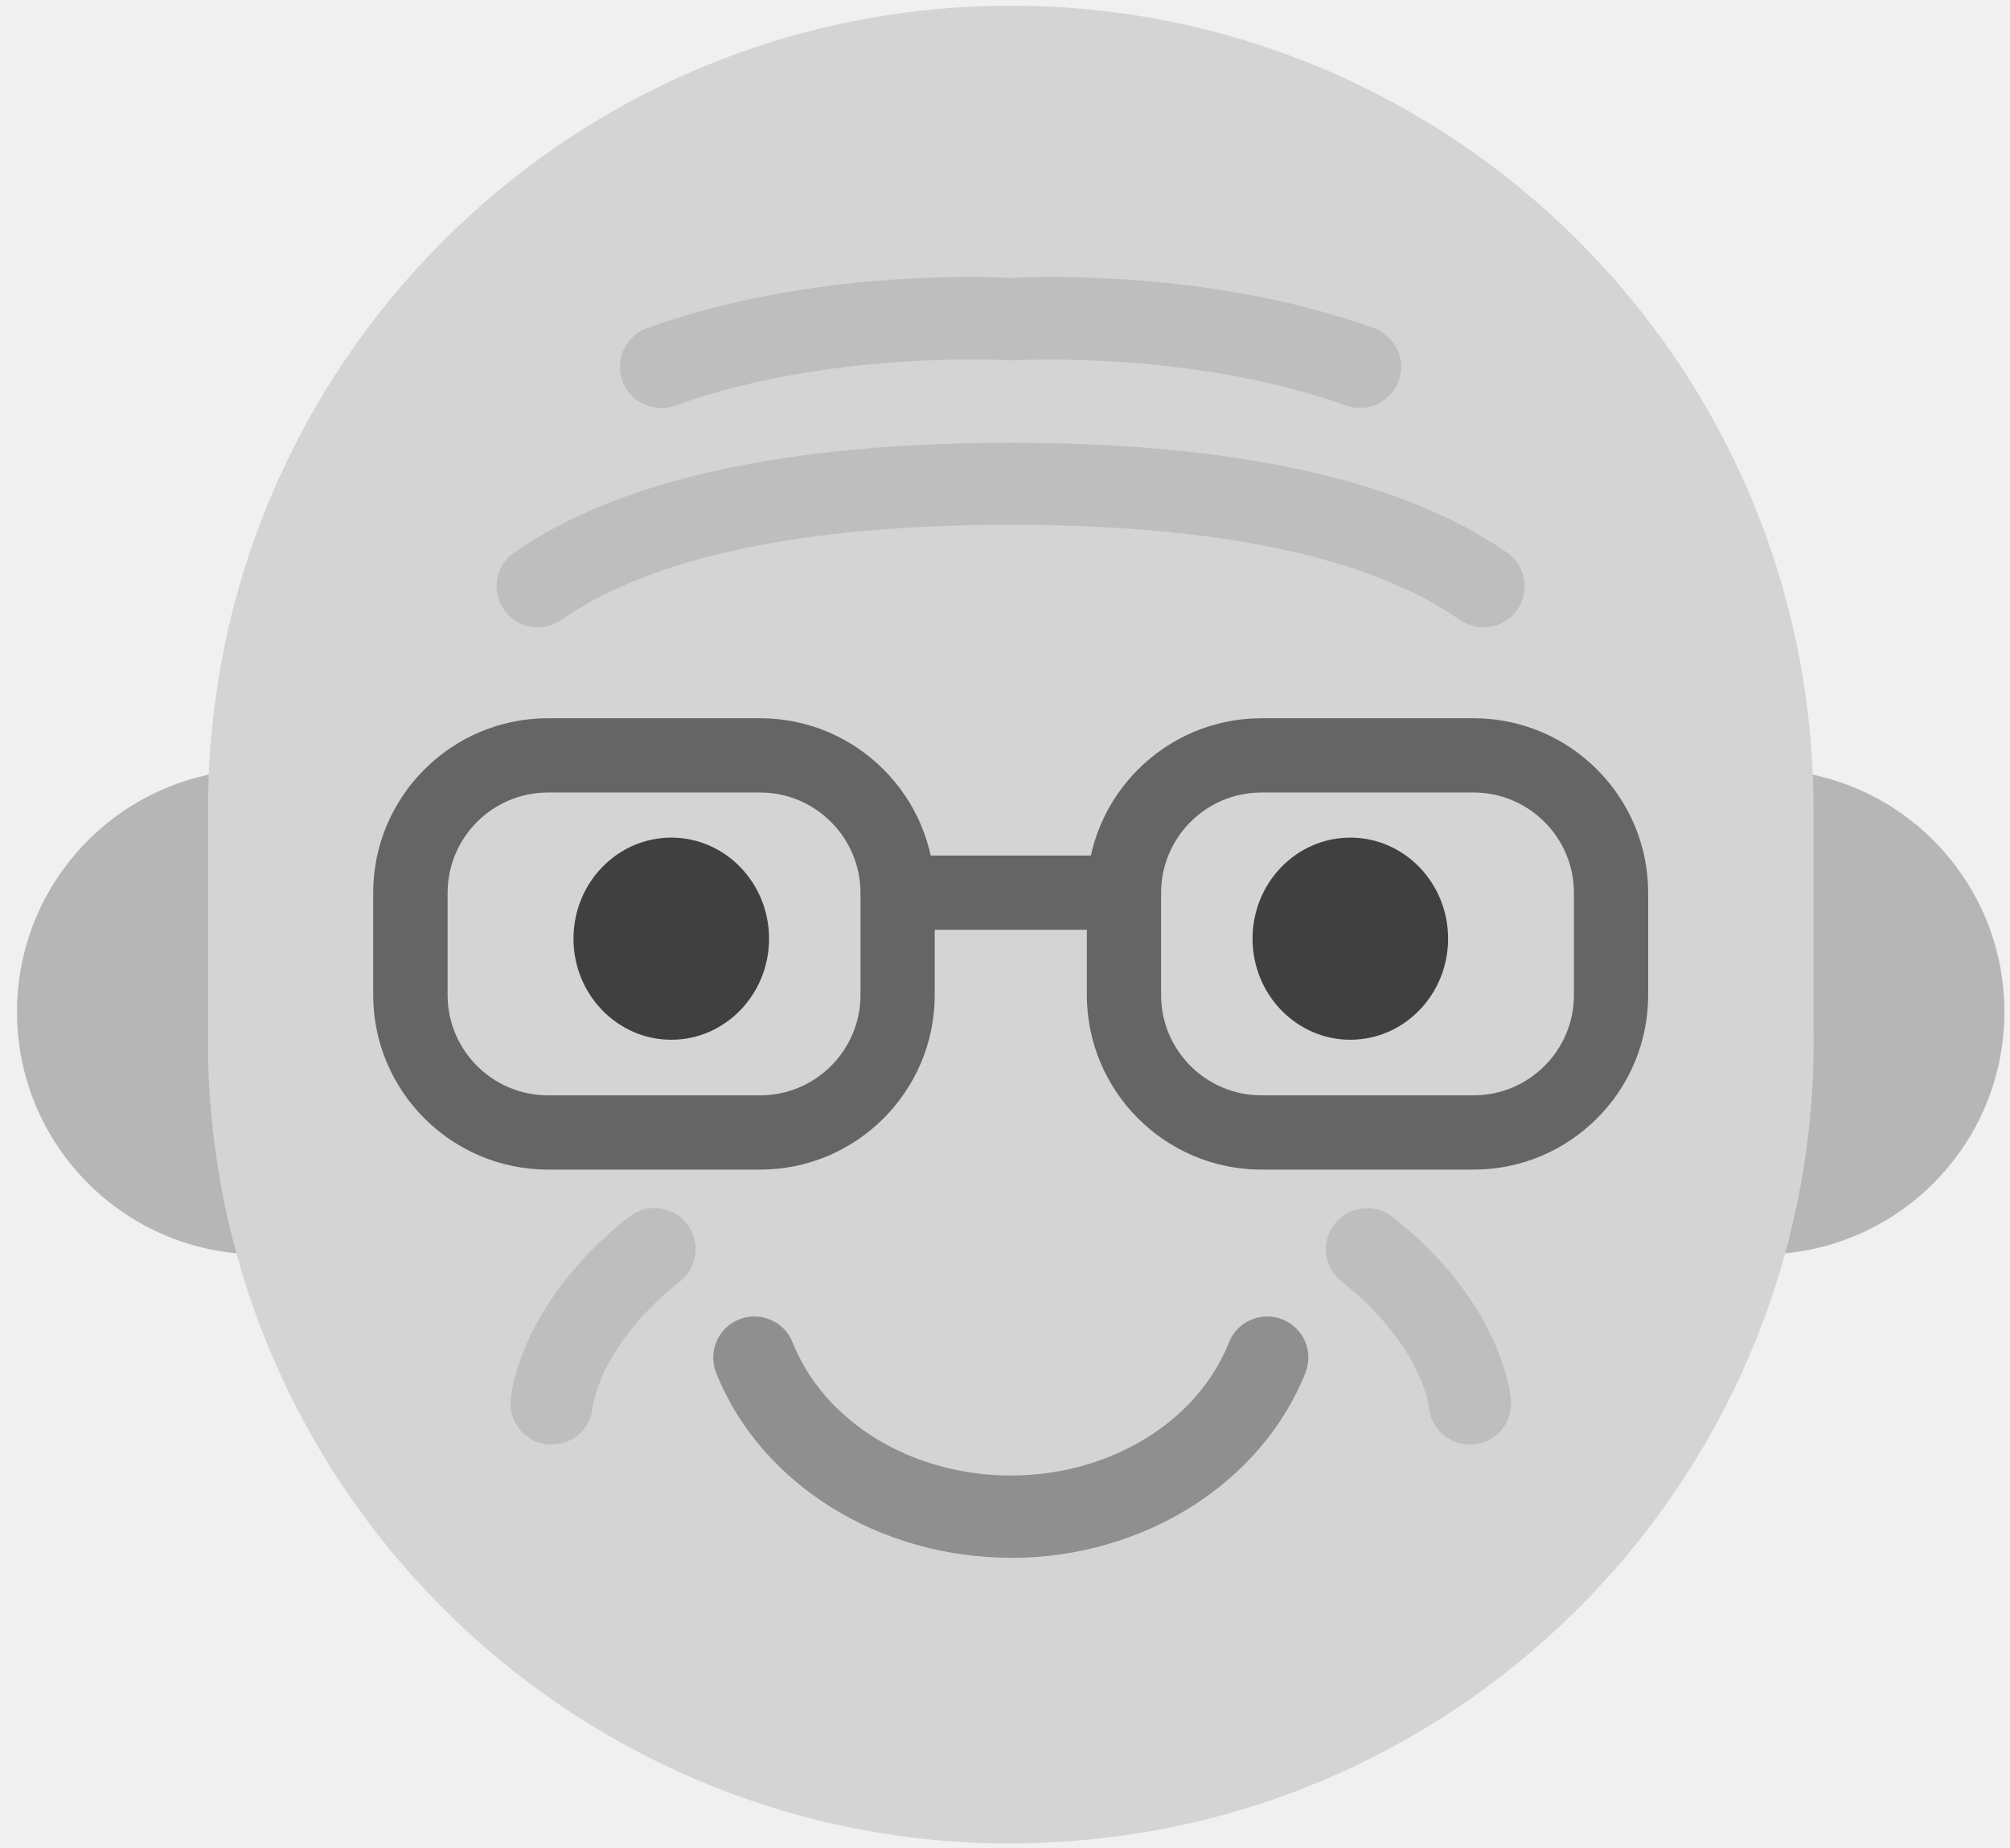
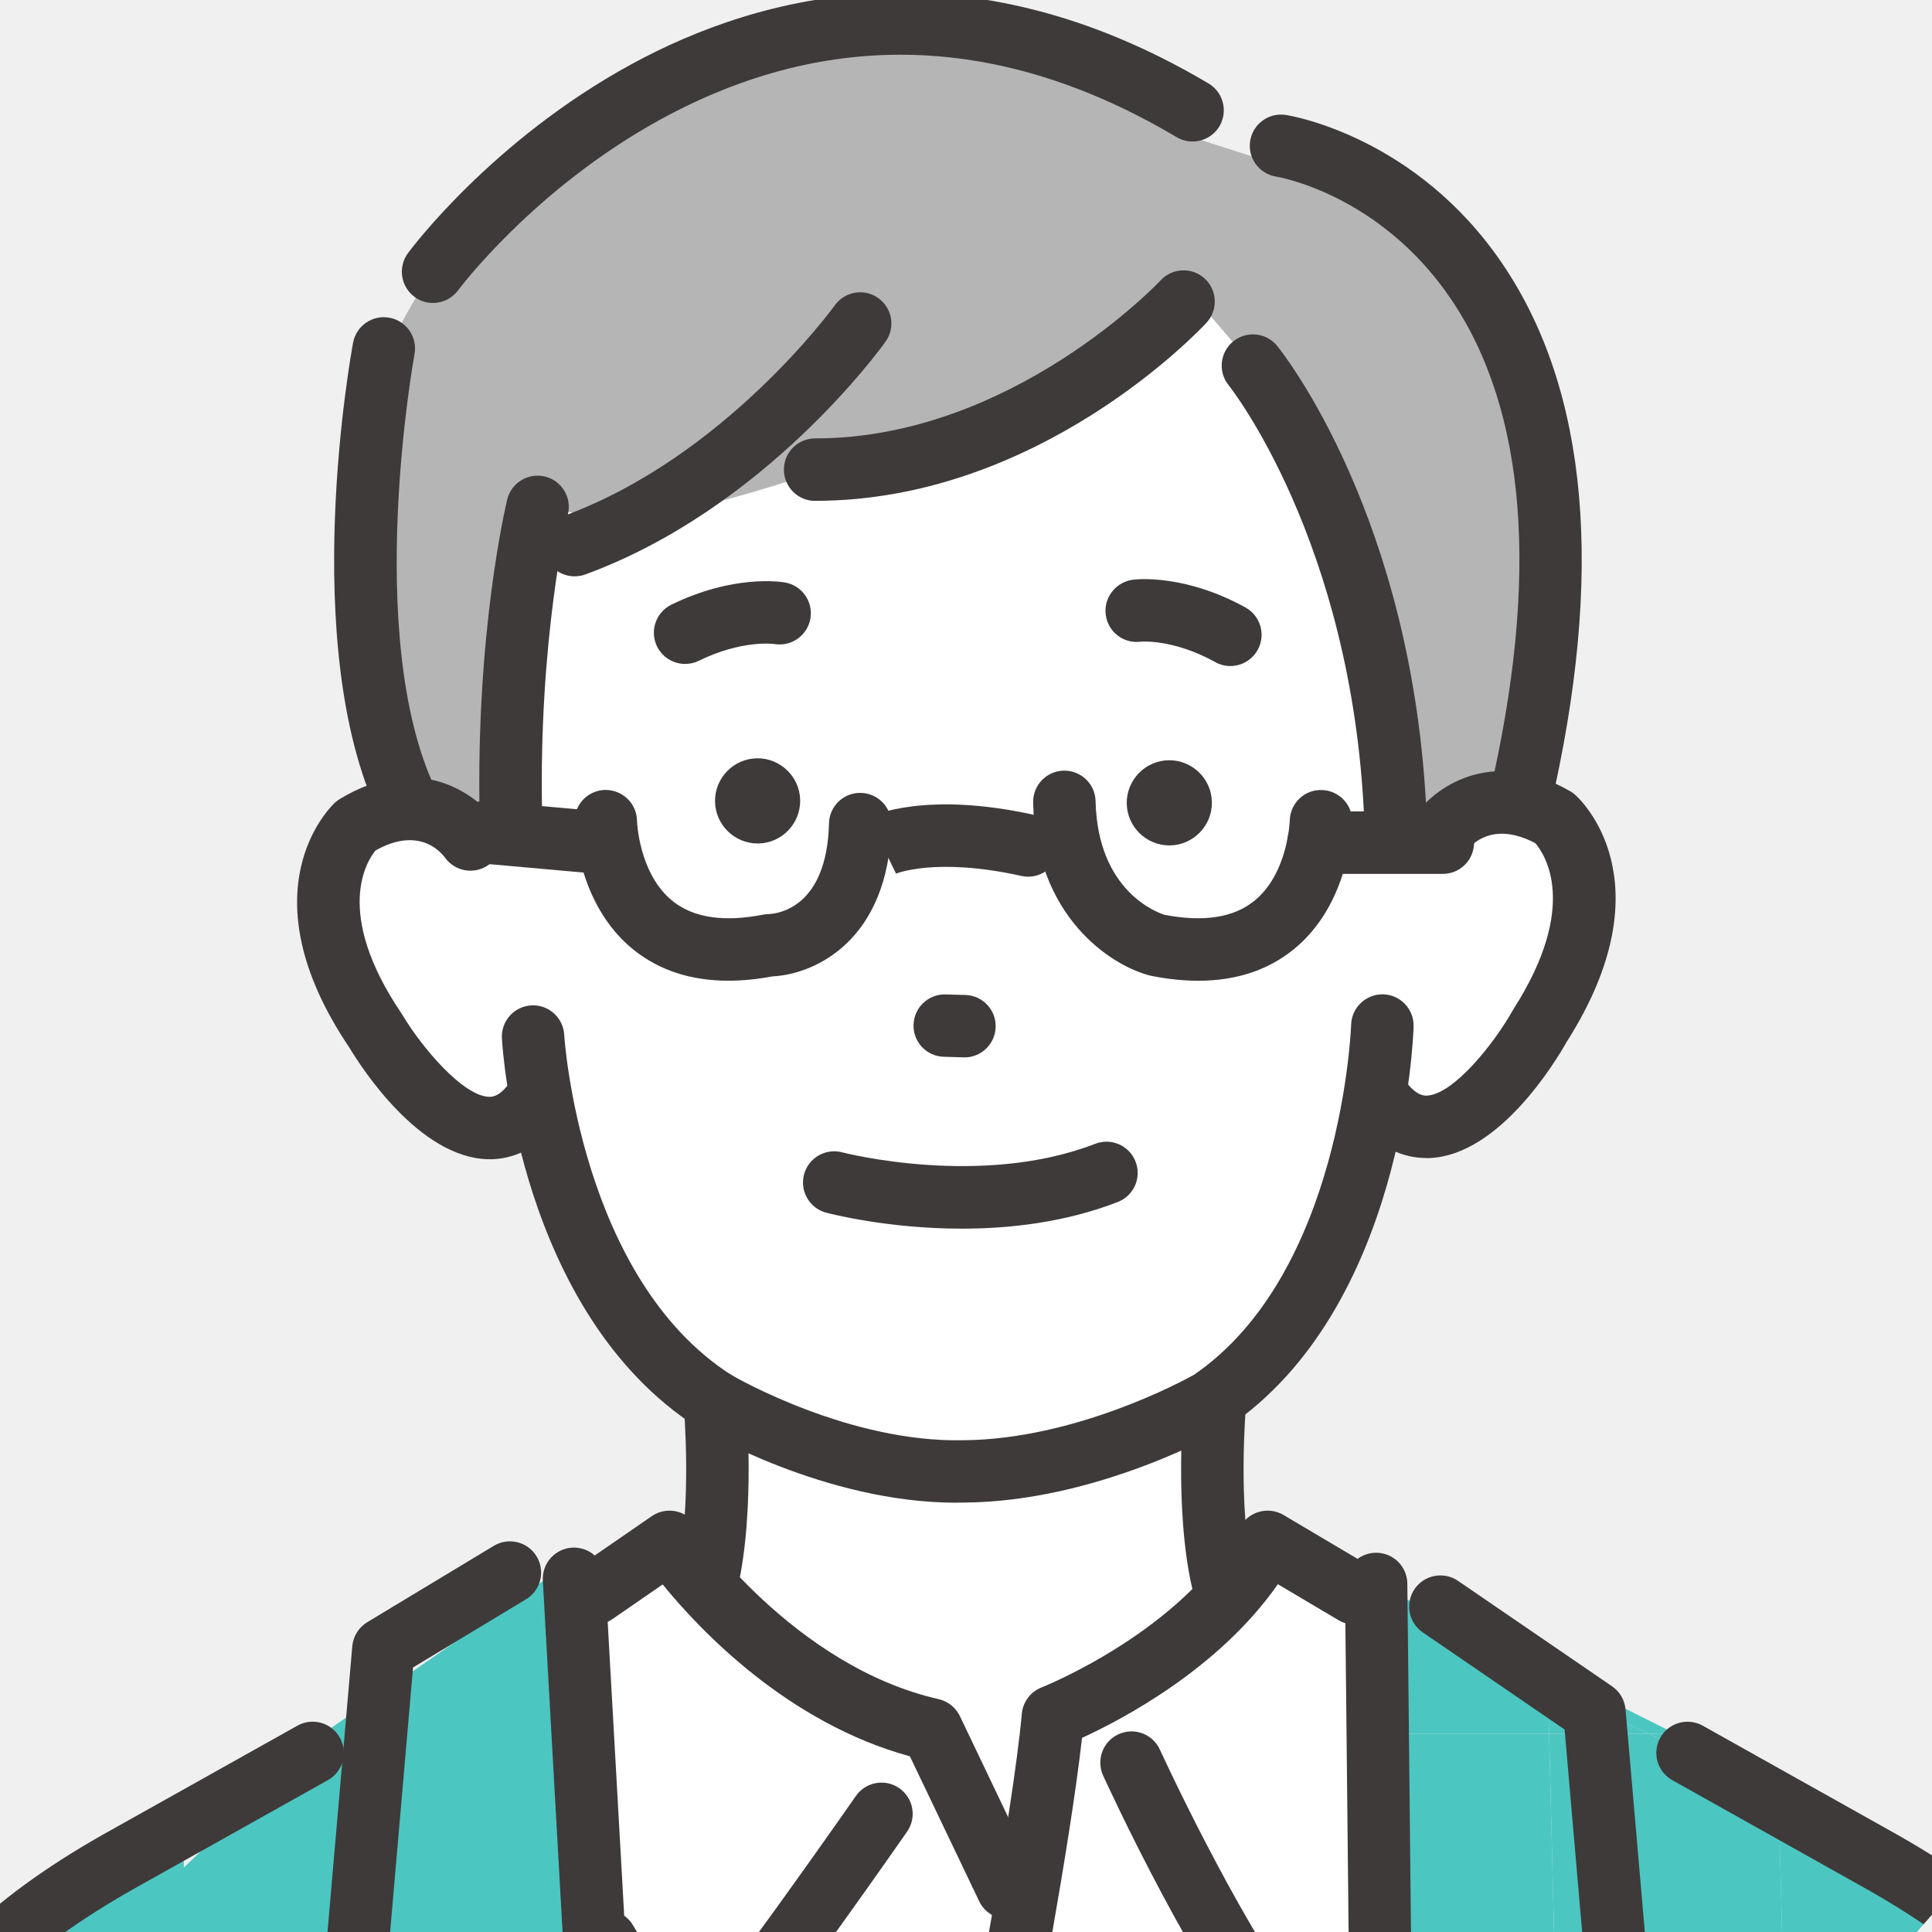
- <svg xmlns="http://www.w3.org/2000/svg" width="111" height="102" viewBox="0 0 111 102" fill="none">
-   <g id="4-1">
-     <path id="Vector" d="M14.329 69.256C21.724 69.256 27.719 63.261 27.719 55.866C27.719 48.471 21.724 42.476 14.329 42.476C6.934 42.476 0.939 48.471 0.939 55.866C0.939 63.261 6.934 69.256 14.329 69.256Z" fill="#B6B6B6" />
-     <path id="Vector_2" d="M97.3 69.256C104.695 69.256 110.69 63.261 110.69 55.866C110.69 48.471 104.695 42.476 97.3 42.476C89.905 42.476 83.91 48.471 83.91 55.866C83.91 63.261 89.905 69.256 97.3 69.256Z" fill="#B6B6B6" />
-     <path id="Vector_3" d="M56.699 101.775C32.219 102.265 11.979 82.815 11.489 58.325V44.645C11.489 20.165 31.339 0.315 55.819 0.315C80.299 0.315 100.149 20.165 100.149 44.645V56.555C100.639 81.035 81.189 101.275 56.699 101.765V101.775Z" fill="#D4D4D4" />
-     <path id="Vector_4" d="M36.519 22.525C36.779 22.525 37.039 22.485 37.289 22.395C45.799 19.315 55.569 19.885 55.669 19.895C55.719 19.895 55.759 19.895 55.809 19.895C55.859 19.895 55.899 19.895 55.949 19.895C56.049 19.895 65.819 19.325 74.329 22.395C74.589 22.485 74.849 22.525 75.099 22.525C76.029 22.525 76.899 21.945 77.239 21.025C77.669 19.845 77.059 18.545 75.869 18.115C66.889 14.875 57.079 15.275 55.809 15.345C54.549 15.275 44.739 14.865 35.739 18.115C34.559 18.545 33.949 19.845 34.369 21.025C34.699 21.945 35.579 22.525 36.509 22.525H36.519Z" fill="#BEBEBE" />
-     <path id="Vector_5" d="M83.219 30.506C77.439 26.486 68.219 24.446 55.809 24.446C43.399 24.446 34.179 26.486 28.399 30.506C27.369 31.226 27.119 32.636 27.829 33.666C28.269 34.296 28.979 34.636 29.699 34.636C30.149 34.636 30.599 34.506 30.999 34.226C35.999 30.746 44.349 28.976 55.809 28.976C67.269 28.976 75.619 30.746 80.619 34.226C81.009 34.506 81.469 34.636 81.919 34.636C82.639 34.636 83.339 34.296 83.789 33.666C84.509 32.636 84.249 31.226 83.219 30.506Z" fill="#BEBEBE" />
-     <path id="Vector_6" d="M42.47 51.826C42.47 54.906 40.05 57.406 37.07 57.406C34.09 57.406 31.67 54.906 31.67 51.826C31.67 48.746 34.09 46.246 37.07 46.246C40.05 46.246 42.47 48.746 42.47 51.826Z" fill="#404040" />
-     <path id="Vector_7" d="M79.97 51.826C79.97 54.906 77.55 57.406 74.57 57.406C71.59 57.406 69.17 54.906 69.17 51.826C69.17 48.746 71.59 46.246 74.57 46.246C77.55 46.246 79.97 48.746 79.97 51.826Z" fill="#404040" />
-     <path id="Vector_8" d="M55.819 86.006C48.519 86.006 41.979 81.906 39.549 75.796C39.089 74.626 39.649 73.306 40.819 72.846C41.979 72.386 43.309 72.946 43.769 74.116C45.519 78.516 50.359 81.466 55.819 81.466C61.279 81.466 66.119 78.516 67.869 74.116C68.329 72.946 69.659 72.386 70.819 72.846C71.989 73.306 72.559 74.626 72.089 75.796C69.659 81.906 63.119 86.016 55.819 86.016V86.006Z" fill="#8F8F8F" />
-     <path id="Vector_9" d="M36.15 68.956C30.85 73.136 30.47 77.476 30.47 77.476L36.15 68.956Z" fill="#D4D4D4" />
-     <path id="Vector_10" d="M30.469 79.755C30.399 79.755 30.339 79.755 30.269 79.755C29.019 79.645 28.089 78.546 28.199 77.296C28.249 76.746 28.829 71.846 34.739 67.186C35.719 66.406 37.149 66.576 37.929 67.566C38.709 68.546 38.539 69.975 37.549 70.755C33.139 74.225 32.729 77.656 32.729 77.686C32.629 78.865 31.639 79.755 30.469 79.755Z" fill="#BEBEBE" />
-     <path id="Vector_11" d="M75.489 68.956C80.789 73.136 81.169 77.476 81.169 77.476L75.489 68.956Z" fill="#D4D4D4" />
-     <path id="Vector_12" d="M81.17 79.755C80 79.755 79.01 78.865 78.91 77.686C78.9 77.576 78.45 74.195 74.09 70.755C73.1 69.975 72.94 68.546 73.71 67.566C74.49 66.585 75.91 66.415 76.9 67.186C82.8 71.835 83.39 76.746 83.44 77.296C83.55 78.546 82.63 79.645 81.37 79.755C81.3 79.755 81.24 79.755 81.17 79.755Z" fill="#BEBEBE" />
-     <path id="Vector_13" d="M30.259 64.576C24.939 64.576 20.609 60.246 20.609 54.936V49.296C20.609 43.976 24.939 39.656 30.259 39.656H41.979C47.299 39.656 51.619 43.986 51.619 49.296V54.936C51.619 60.256 47.289 64.576 41.979 64.576H30.259ZM30.259 43.756C27.199 43.756 24.719 46.246 24.719 49.296V54.936C24.719 57.996 27.209 60.476 30.259 60.476H41.979C45.039 60.476 47.519 57.986 47.519 54.936V49.296C47.519 46.246 45.029 43.756 41.979 43.756H30.259Z" fill="#656565" />
-     <path id="Vector_14" d="M69.659 64.576C64.34 64.576 60.02 60.246 60.02 54.936V49.296C60.02 43.976 64.35 39.656 69.659 39.656H81.38C86.7 39.656 91.019 43.986 91.019 49.296V54.936C91.019 60.256 86.69 64.576 81.38 64.576H69.659ZM69.659 43.756C66.6 43.756 64.12 46.246 64.12 49.296V54.936C64.12 57.996 66.609 60.476 69.659 60.476H81.38C84.44 60.476 86.92 57.986 86.92 54.936V49.296C86.92 46.246 84.43 43.756 81.38 43.756H69.659Z" fill="#656565" />
-     <path id="Vector_15" d="M49.759 51.336C48.629 51.336 47.709 50.416 47.709 49.286C47.709 48.156 48.629 47.236 49.759 47.236H62.069C63.199 47.236 64.119 48.156 64.119 49.286C64.119 50.416 63.199 51.336 62.069 51.336H49.759Z" fill="#656565" />
+ <svg xmlns="http://www.w3.org/2000/svg" width="60" height="60" viewBox="0 0 60 60" fill="none">
+   <g id="Clip path group">
+     <mask id="mask0_536_47796" style="mask-type:luminance" maskUnits="userSpaceOnUse" x="-11" y="-7" width="81" height="81">
+       <g id="clippath">
+         <path id="Vector" d="M29.747 73.356C51.771 73.356 69.626 55.502 69.626 33.478C69.626 11.454 51.771 -6.4 29.747 -6.4C7.723 -6.4 -10.131 11.454 -10.131 33.478C-10.131 55.502 7.723 73.356 29.747 73.356Z" fill="white" />
+       </g>
+     </mask>
+     <g mask="url(#mask0_536_47796)">
+       <g id="Group">
+         <g id="Clip path group_2">
+           <mask id="mask1_536_47796" style="mask-type:luminance" maskUnits="userSpaceOnUse" x="-12" y="-1" width="83" height="76">
+             <g id="clippath-1">
+               <path id="Vector_2" d="M70.788 -0.074H-11.291V74.196H70.788V-0.074Z" fill="white" />
+             </g>
+           </mask>
+           <g mask="url(#mask1_536_47796)">
+             <g id="Group_2">
+               <path id="Vector_3" d="M48.079 52.654C48.079 52.654 49.416 53.012 51.207 53.842H52.03L42.736 49.192L39.823 53.842H48.11L48.081 52.654H48.079Z" fill="#4CC6C1" />
+               <path id="Vector_4" d="M48.078 52.654L48.108 53.842H51.206C49.417 53.013 48.078 52.654 48.078 52.654Z" fill="#4CC6C1" />
+               <path id="Vector_5" d="M55.248 56.253L55.229 55.441L52.03 53.842H51.207C52.436 54.412 53.879 55.202 55.248 56.253Z" fill="#4CC6C1" />
+               <path id="Vector_6" d="M2.207 61.373L5.359 84.651H48.875L48.108 53.842H39.821L30.939 68.013L20.58 53.842L17.236 48.84L10.025 53.842L2.207 61.373Z" fill="#4CC6C1" />
+               <path id="Vector_7" d="M5.7 56.184C2.671 57.783 -1.341 60.498 -2.838 64.208L-5.12 80.933L-5.296 84.718H5.837L5.7 56.184Z" fill="#4CC6C1" />
+               <path id="Vector_8" d="M55.248 56.253L55.965 84.651H67.414L65.279 64.912C65.142 60.818 57.843 58.242 55.248 56.253Z" fill="#4CC6C1" />
+               <path id="Vector_9" d="M48.108 53.842L48.875 84.651H55.966L55.249 56.253C53.879 55.202 52.436 54.41 51.207 53.842H48.108Z" fill="#4CC6C1" />
+               <path id="Vector_10" d="M21.652 37.389C21.652 37.389 22.601 45.469 21.652 49.081L17.824 50.259L31.129 64.288L43.559 54.242L43.073 50.257L37.775 48.356C37.775 48.356 37.612 43.936 38.414 39.726L28.055 36.041L21.652 37.388V37.389Z" fill="white" />
+               <path id="Vector_11" d="M20.283 84.653L17.68 49.584L21.68 48.036L30.804 50.112L39.22 48.436L42.591 49.745V84.653H20.283Z" fill="white" />
+               <path id="Vector_12" d="M48.808 26.149C47.048 23.984 44.663 25.424 44.663 25.424L40.866 15.399H34.163L27.27 13.519L20.908 10.818L17.456 17.19L14.342 26.32C14.342 26.32 12.094 24.16 10.392 26.371C10.392 26.371 8.176 31.22 14.698 35.61C14.698 35.61 16.464 35.166 16.89 34.395C16.89 34.395 19.048 46.016 29.757 45.599C39.369 45.996 42.47 34.262 42.47 34.262C42.913 35.02 44.553 35.224 44.553 35.224C51.546 30.708 48.81 26.148 48.81 26.148L48.808 26.149Z" fill="white" />
+               <path id="Vector_13" d="M45.489 24.732C45.489 24.732 51.387 12.892 38.592 5.265C38.592 5.265 27.949 -2.549 22.924 3.605C22.924 3.605 9.649 5.195 11.044 18.18L11.664 25.34L45.489 24.734V24.732Z" fill="white" />
+               <path id="Vector_14" d="M12.603 23.495C12.603 23.495 5.592 10.198 20.628 2.578C20.628 2.578 28.779 -1.919 37.262 4.336L39.928 5.194C39.928 5.194 48.42 8.754 47.691 16.846L46.917 24.538L43.618 26.258C43.618 26.258 42.001 16.849 39.54 12.094L37.262 9.422C37.262 9.422 27.403 14.867 19.487 16.194L16.694 15.743C16.694 15.743 14.397 23.242 15.865 26.172L13.617 25.306L12.605 23.499L12.603 23.495Z" fill="#B5B5B6" />
+               <path id="Vector_15" d="M21.277 20.619C20.919 20.619 20.574 20.419 20.405 20.076C20.17 19.596 20.37 19.014 20.85 18.779C22.753 17.848 24.215 18.062 24.376 18.089C24.904 18.179 25.258 18.681 25.168 19.208C25.078 19.733 24.582 20.086 24.059 20.002C23.998 19.994 23.03 19.871 21.703 20.521C21.566 20.588 21.421 20.619 21.277 20.619Z" fill="#3E3A39" />
+               <path id="Vector_16" d="M38.208 20.684C38.049 20.684 37.889 20.645 37.742 20.562C36.434 19.841 35.454 19.924 35.411 19.929C34.88 19.992 34.402 19.614 34.339 19.083C34.274 18.552 34.66 18.067 35.192 18.003C35.354 17.983 36.822 17.842 38.678 18.865C39.147 19.124 39.318 19.714 39.059 20.182C38.882 20.502 38.551 20.684 38.21 20.684H38.208Z" fill="#3E3A39" />
+               <path id="Vector_17" d="M29.87 38.157C27.561 38.157 25.778 37.692 25.658 37.661C25.141 37.523 24.833 36.992 24.97 36.475C25.107 35.957 25.639 35.65 26.156 35.787C26.215 35.803 30.474 36.896 34.012 35.522C34.511 35.328 35.072 35.575 35.266 36.075C35.46 36.575 35.213 37.135 34.713 37.329C33.085 37.962 31.366 38.157 29.87 38.157Z" fill="#3E3A39" />
+               <path id="Vector_18" d="M36.331 26.255C35.604 26.264 35 25.676 34.992 24.949C34.983 24.222 35.571 23.618 36.298 23.61C37.025 23.601 37.629 24.189 37.636 24.916C37.646 25.643 37.058 26.247 36.331 26.255Z" fill="#3E3A39" />
+               <path id="Vector_19" d="M23.545 26.195C22.818 26.204 22.214 25.616 22.206 24.889C22.196 24.162 22.784 23.558 23.512 23.55C24.239 23.541 24.842 24.129 24.85 24.856C24.86 25.583 24.272 26.187 23.545 26.195Z" fill="#3E3A39" />
+               <path id="Vector_20" d="M29.952 32.837C29.943 32.837 29.933 32.837 29.923 32.837L29.309 32.819C28.774 32.804 28.353 32.357 28.371 31.822C28.386 31.287 28.835 30.867 29.368 30.883L29.982 30.9C30.517 30.916 30.938 31.363 30.921 31.898C30.905 32.423 30.474 32.839 29.952 32.839V32.837Z" fill="#3E3A39" />
+               <path id="Vector_21" d="M47.196 25.873C47.124 25.873 47.049 25.865 46.977 25.847C46.455 25.726 46.13 25.204 46.252 24.683C47.816 17.95 47.416 12.77 45.064 9.291C42.849 6.016 39.668 5.489 39.635 5.485C39.105 5.402 38.743 4.906 38.825 4.379C38.907 3.85 39.403 3.487 39.931 3.57C40.095 3.595 43.986 4.238 46.669 8.207C49.337 12.153 49.831 17.844 48.139 25.124C48.035 25.571 47.637 25.875 47.196 25.875V25.873Z" fill="#3E3A39" />
+               <path id="Vector_22" d="M12.641 25.872C12.277 25.872 11.93 25.667 11.763 25.316C9.262 20.006 10.895 11.024 10.965 10.643C11.063 10.118 11.569 9.769 12.096 9.867C12.622 9.965 12.97 10.471 12.873 10.998C12.857 11.084 11.283 19.747 13.517 24.489C13.745 24.973 13.537 25.551 13.053 25.778C12.919 25.841 12.778 25.87 12.641 25.87V25.872Z" fill="#3E3A39" />
+               <path id="Vector_23" d="M44.294 35.963C43.657 35.963 42.786 35.716 42.022 34.638C41.712 34.201 41.816 33.595 42.253 33.288C42.691 32.978 43.296 33.082 43.604 33.519C43.974 34.042 44.237 34.029 44.321 34.025C45.141 33.981 46.391 32.423 46.977 31.383C46.985 31.367 46.995 31.351 47.005 31.335C49.062 28.117 47.965 26.516 47.681 26.186C46.348 25.485 45.679 26.226 45.503 26.477C45.209 26.924 44.611 27.041 44.164 26.747C43.718 26.453 43.598 25.846 43.892 25.399C44.49 24.491 46.277 23.148 48.757 24.568C48.812 24.599 48.864 24.636 48.913 24.679C49.035 24.785 51.85 27.337 48.653 32.359C48.292 32.998 46.562 35.849 44.425 35.963C44.382 35.965 44.339 35.967 44.294 35.967V35.963Z" fill="#3E3A39" />
+               <path id="Vector_24" d="M21.959 50.081C21.887 50.081 21.814 50.073 21.74 50.055C21.219 49.934 20.893 49.414 21.015 48.893C21.509 46.759 21.234 43.638 21.232 43.607C21.183 43.074 21.577 42.603 22.11 42.554C22.643 42.505 23.114 42.899 23.163 43.432C23.175 43.572 23.469 46.89 22.904 49.33C22.8 49.779 22.402 50.081 21.961 50.081H21.959Z" fill="#3E3A39" />
+               <path id="Vector_25" d="M37.969 50.081C37.528 50.081 37.128 49.777 37.026 49.33C36.462 46.89 36.754 43.571 36.767 43.432C36.816 42.899 37.287 42.507 37.82 42.554C38.353 42.603 38.747 43.074 38.698 43.607C38.696 43.638 38.422 46.758 38.916 48.893C39.037 49.414 38.712 49.935 38.19 50.055C38.116 50.073 38.043 50.081 37.971 50.081H37.969Z" fill="#3E3A39" />
+               <path id="Vector_26" d="M13.447 9.409C13.247 9.409 13.045 9.348 12.873 9.219C12.442 8.901 12.352 8.293 12.669 7.862C12.773 7.721 15.286 4.358 19.592 2.004C23.616 -0.195 29.995 -1.881 37.532 2.592C37.992 2.864 38.143 3.46 37.871 3.921C37.598 4.381 37.002 4.532 36.542 4.26C31.122 1.043 25.733 0.857 20.521 3.705C16.585 5.857 14.251 8.983 14.227 9.015C14.037 9.271 13.743 9.409 13.447 9.409Z" fill="#3E3A39" />
+               <path id="Vector_27" d="M15.209 36C15.186 36 15.164 36 15.143 36C13.018 35.943 11.226 33.162 10.852 32.537C7.55 27.641 10.282 25.04 10.399 24.93C10.447 24.887 10.497 24.848 10.552 24.814C12.979 23.342 14.788 24.63 15.405 25.516C15.711 25.955 15.603 26.559 15.164 26.866C14.729 27.17 14.131 27.066 13.822 26.637C13.639 26.394 12.959 25.684 11.662 26.412C11.409 26.718 10.339 28.327 12.469 31.474C12.479 31.49 12.491 31.506 12.499 31.521C13.104 32.533 14.38 34.042 15.192 34.063C15.276 34.063 15.533 34.071 15.883 33.548C16.181 33.103 16.785 32.986 17.228 33.283C17.673 33.581 17.791 34.185 17.493 34.628C16.736 35.753 15.844 36.002 15.205 36.002L15.209 36Z" fill="#3E3A39" />
+               <path id="Vector_28" d="M29.701 46.668C25.631 46.668 21.859 44.449 21.699 44.353C21.691 44.347 21.681 44.343 21.673 44.338C16.125 40.788 15.605 32.591 15.587 32.244C15.558 31.709 15.968 31.253 16.501 31.223C17.036 31.194 17.492 31.603 17.522 32.137C17.526 32.211 18.01 39.677 22.702 42.695C22.922 42.822 26.391 44.8 29.899 44.728C33.384 44.708 36.74 42.885 37.077 42.697C41.673 39.551 41.959 31.897 41.961 31.821C41.977 31.286 42.426 30.866 42.959 30.88C43.494 30.896 43.915 31.341 43.9 31.876C43.89 32.233 43.588 40.631 38.133 44.322C38.114 44.336 38.094 44.347 38.075 44.359C37.914 44.453 34.074 46.641 29.925 46.664C29.85 46.664 29.776 46.666 29.701 46.666V46.668Z" fill="#3E3A39" />
+               <path id="Vector_29" d="M22.62 30.457C21.452 30.457 20.462 30.131 19.663 29.485C17.905 28.06 17.846 25.62 17.844 25.516C17.836 24.981 18.263 24.54 18.798 24.532C19.326 24.528 19.773 24.947 19.782 25.482C19.782 25.514 19.841 27.144 20.892 27.985C21.537 28.503 22.483 28.644 23.7 28.405C23.759 28.393 23.818 28.387 23.879 28.387C24.167 28.375 25.682 28.179 25.745 25.571C25.756 25.035 26.201 24.61 26.736 24.624C27.271 24.636 27.695 25.081 27.683 25.616C27.599 29.222 25.288 30.261 23.994 30.322C23.512 30.412 23.055 30.457 22.622 30.457H22.62Z" fill="#3E3A39" />
+               <path id="Vector_30" d="M37.215 30.458C36.758 30.458 36.272 30.409 35.762 30.307C35.745 30.303 35.727 30.299 35.709 30.295C34.492 29.985 32.167 28.462 32.085 24.925C32.073 24.39 32.497 23.945 33.032 23.933C33.569 23.921 34.012 24.345 34.024 24.88C34.09 27.702 35.968 28.351 36.172 28.412C37.373 28.641 38.306 28.498 38.945 27.984C40 27.137 40.055 25.497 40.055 25.481C40.068 24.948 40.507 24.519 41.044 24.535C41.578 24.546 42.003 24.983 41.993 25.517C41.993 25.62 41.932 28.061 40.174 29.485C39.374 30.132 38.383 30.458 37.217 30.458H37.215Z" fill="#3E3A39" />
+               <path id="Vector_31" d="M31.932 27.227C31.862 27.227 31.791 27.219 31.721 27.203C29.061 26.611 27.82 27.133 27.809 27.137L27.826 27.129L26.976 25.386C27.152 25.3 28.796 24.567 32.14 25.312C32.663 25.427 32.993 25.947 32.875 26.468C32.775 26.919 32.373 27.227 31.93 27.227H31.932Z" fill="#3E3A39" />
+               <path id="Vector_32" d="M18.167 27.098C18.137 27.098 18.108 27.098 18.078 27.094L14.941 26.814C14.407 26.767 14.013 26.295 14.06 25.762C14.107 25.228 14.582 24.836 15.113 24.881L18.251 25.162C18.784 25.209 19.178 25.681 19.131 26.214C19.086 26.718 18.663 27.098 18.167 27.098Z" fill="#3E3A39" />
+               <path id="Vector_33" d="M44.808 27.139H40.945C40.41 27.139 39.975 26.706 39.975 26.169C39.975 25.632 40.408 25.199 40.945 25.199H44.808C45.343 25.199 45.778 25.632 45.778 26.169C45.778 26.706 45.345 27.139 44.808 27.139Z" fill="#3E3A39" />
+               <path id="Vector_34" d="M15.864 26.308C15.339 26.308 14.908 25.888 14.896 25.359C14.772 19.613 15.713 15.677 15.752 15.512C15.88 14.993 16.403 14.673 16.924 14.799C17.444 14.926 17.763 15.45 17.638 15.969C17.628 16.006 16.717 19.84 16.836 25.316C16.848 25.851 16.423 26.294 15.888 26.306C15.88 26.306 15.874 26.306 15.866 26.306L15.864 26.308Z" fill="#3E3A39" />
+               <path id="Vector_35" d="M43.332 26.307C42.816 26.307 42.387 25.901 42.364 25.38C41.981 16.791 38.197 12.013 38.157 11.964C37.82 11.548 37.885 10.937 38.302 10.6C38.718 10.263 39.329 10.327 39.666 10.745C39.839 10.958 43.892 16.074 44.302 25.292C44.325 25.827 43.912 26.28 43.377 26.303C43.363 26.303 43.347 26.303 43.334 26.303L43.332 26.307Z" fill="#3E3A39" />
+               <path id="Vector_36" d="M25.315 15.556C24.78 15.556 24.345 15.122 24.345 14.585C24.345 14.048 24.778 13.615 25.315 13.615C31.413 13.615 36.001 8.754 36.046 8.705C36.41 8.313 37.024 8.29 37.416 8.654C37.808 9.017 37.831 9.631 37.469 10.023C37.259 10.248 32.275 15.554 25.315 15.554V15.556Z" fill="#3E3A39" />
+               <path id="Vector_37" d="M17.848 17.899C17.452 17.899 17.081 17.656 16.938 17.264C16.754 16.763 17.013 16.204 17.515 16.02C22.518 14.185 25.892 9.53 25.925 9.483C26.237 9.048 26.842 8.946 27.277 9.258C27.712 9.569 27.814 10.173 27.503 10.608C27.352 10.82 23.759 15.793 18.181 17.839C18.071 17.88 17.957 17.898 17.848 17.898V17.899Z" fill="#3E3A39" />
+               <path id="Vector_38" d="M31.286 59.596C30.923 59.596 30.576 59.393 30.41 59.046L28.258 54.544C24.451 53.505 21.723 50.612 20.58 49.206L19.022 50.281C18.581 50.584 17.977 50.475 17.674 50.034C17.37 49.593 17.48 48.989 17.921 48.685L20.241 47.086C20.453 46.939 20.716 46.884 20.97 46.931C21.225 46.978 21.449 47.125 21.594 47.339C21.623 47.382 24.643 51.745 29.149 52.768C29.438 52.833 29.681 53.029 29.81 53.295L32.158 58.209C32.389 58.691 32.184 59.271 31.701 59.502C31.566 59.567 31.425 59.596 31.284 59.596H31.286Z" fill="#3E3A39" />
+               <path id="Vector_39" d="M21.664 65.11C21.385 65.11 21.121 64.991 20.936 64.781C20.862 64.697 19.1 62.684 17.987 60.771C17.718 60.308 17.875 59.714 18.337 59.446C18.8 59.177 19.394 59.334 19.662 59.797C20.248 60.802 21.054 61.866 21.64 62.596C23.841 59.716 26.548 55.82 26.579 55.777C26.885 55.338 27.489 55.228 27.928 55.534C28.367 55.839 28.477 56.443 28.171 56.882C28.137 56.931 24.741 61.819 22.426 64.744C22.248 64.969 21.979 65.104 21.691 65.11C21.683 65.11 21.675 65.11 21.666 65.11H21.664Z" fill="#3E3A39" />
+               <path id="Vector_40" d="M31.34 85.621C30.812 85.621 30.381 85.2 30.372 84.671L29.98 64.089C29.98 64.02 29.983 63.952 29.997 63.885C30.011 63.811 31.438 56.451 31.734 53.221C31.767 52.854 32.004 52.539 32.347 52.405C32.39 52.388 36.751 50.649 38.515 47.419C38.641 47.188 38.856 47.019 39.109 46.949C39.362 46.88 39.635 46.915 39.86 47.049L42.559 48.648C43.019 48.92 43.172 49.516 42.898 49.977C42.625 50.438 42.03 50.589 41.569 50.316L39.685 49.199C37.857 51.823 34.844 53.403 33.603 53.971C33.231 57.297 32.09 63.266 31.918 64.152L32.308 84.632C32.318 85.167 31.892 85.61 31.357 85.62C31.352 85.62 31.346 85.62 31.338 85.62L31.34 85.621Z" fill="#3E3A39" />
+               <path id="Vector_41" d="M40.401 64.759C40.401 64.759 40.393 64.759 40.391 64.759C40.113 64.755 39.848 64.633 39.666 64.422C37.179 61.525 34.378 55.402 34.258 55.141C34.037 54.653 34.251 54.079 34.739 53.857C35.227 53.636 35.801 53.85 36.022 54.338C36.048 54.392 38.313 59.342 40.45 62.283L41.881 60.69C42.237 60.292 42.851 60.259 43.249 60.615C43.647 60.972 43.68 61.586 43.323 61.984L41.122 64.438C40.938 64.643 40.675 64.759 40.401 64.759Z" fill="#3E3A39" />
+               <path id="Vector_42" d="M10.727 65.776C10.7 65.776 10.67 65.776 10.643 65.773C10.11 65.725 9.714 65.257 9.761 64.724L10.941 51.126C10.968 50.816 11.14 50.539 11.405 50.379L15.335 48.007C15.793 47.731 16.389 47.878 16.666 48.336C16.942 48.795 16.795 49.391 16.336 49.667L12.828 51.784L11.691 64.891C11.648 65.396 11.225 65.776 10.727 65.776Z" fill="#3E3A39" />
+               <path id="Vector_43" d="M50.466 65.11C49.968 65.11 49.545 64.73 49.502 64.224L48.59 53.711L44.184 50.695C43.743 50.393 43.63 49.789 43.932 49.348C44.233 48.907 44.837 48.793 45.28 49.095L50.065 52.37C50.304 52.535 50.458 52.798 50.482 53.086L51.434 64.056C51.482 64.589 51.086 65.059 50.553 65.105C50.523 65.106 50.496 65.108 50.468 65.108L50.466 65.11Z" fill="#3E3A39" />
+               <path id="Vector_44" d="M19.8 85.621C19.288 85.621 18.861 85.221 18.834 84.704C18.018 69.596 16.87 49.29 16.858 49.086C16.828 48.551 17.236 48.095 17.771 48.063C18.308 48.036 18.763 48.442 18.794 48.977C18.806 49.181 19.955 69.488 20.77 84.598C20.799 85.133 20.39 85.59 19.855 85.619C19.837 85.619 19.82 85.619 19.802 85.619L19.8 85.621Z" fill="#3E3A39" />
+               <path id="Vector_45" d="M43.073 85.619C42.542 85.619 42.109 85.19 42.105 84.657C41.954 65.613 41.77 49.365 41.768 49.202C41.762 48.667 42.191 48.228 42.726 48.222C42.73 48.222 42.734 48.222 42.738 48.222C43.269 48.222 43.7 48.649 43.706 49.181C43.706 49.343 43.892 65.596 44.043 84.641C44.047 85.176 43.616 85.613 43.081 85.617C43.079 85.617 43.075 85.617 43.073 85.617V85.619Z" fill="#3E3A39" />
+               <path id="Vector_46" d="M67.412 85.619C66.899 85.619 66.471 85.218 66.444 84.7L65.87 73.395C65.787 72.787 65.713 72.201 65.642 71.635C64.888 65.651 64.472 62.354 57.977 58.671L51.934 55.284C51.468 55.024 51.301 54.432 51.562 53.965C51.822 53.499 52.414 53.332 52.881 53.593L58.929 56.982C66.273 61.147 66.816 65.445 67.567 71.392C67.639 71.966 67.714 72.558 67.798 73.173C67.802 73.201 67.804 73.228 67.806 73.254L68.382 84.6C68.41 85.135 67.998 85.59 67.463 85.617C67.445 85.617 67.43 85.617 67.412 85.617V85.619Z" fill="#3E3A39" />
+               <path id="Vector_47" d="M-5.296 85.619C-5.312 85.619 -5.329 85.619 -5.347 85.619C-5.882 85.592 -6.294 85.137 -6.266 84.602L-5.69 73.255C-5.69 73.228 -5.686 73.201 -5.682 73.175C-5.598 72.56 -5.523 71.966 -5.451 71.391C-4.7 65.445 -4.159 61.147 3.183 56.983L9.235 53.593C9.702 53.33 10.294 53.497 10.554 53.965C10.817 54.432 10.65 55.023 10.182 55.284L4.133 58.673C-2.358 62.354 -2.774 65.651 -3.528 71.635C-3.599 72.201 -3.673 72.787 -3.756 73.395L-4.33 84.7C-4.355 85.217 -4.785 85.619 -5.298 85.619H-5.296Z" fill="#3E3A39" />
+             </g>
+           </g>
+         </g>
+       </g>
+     </g>
  </g>
</svg>
